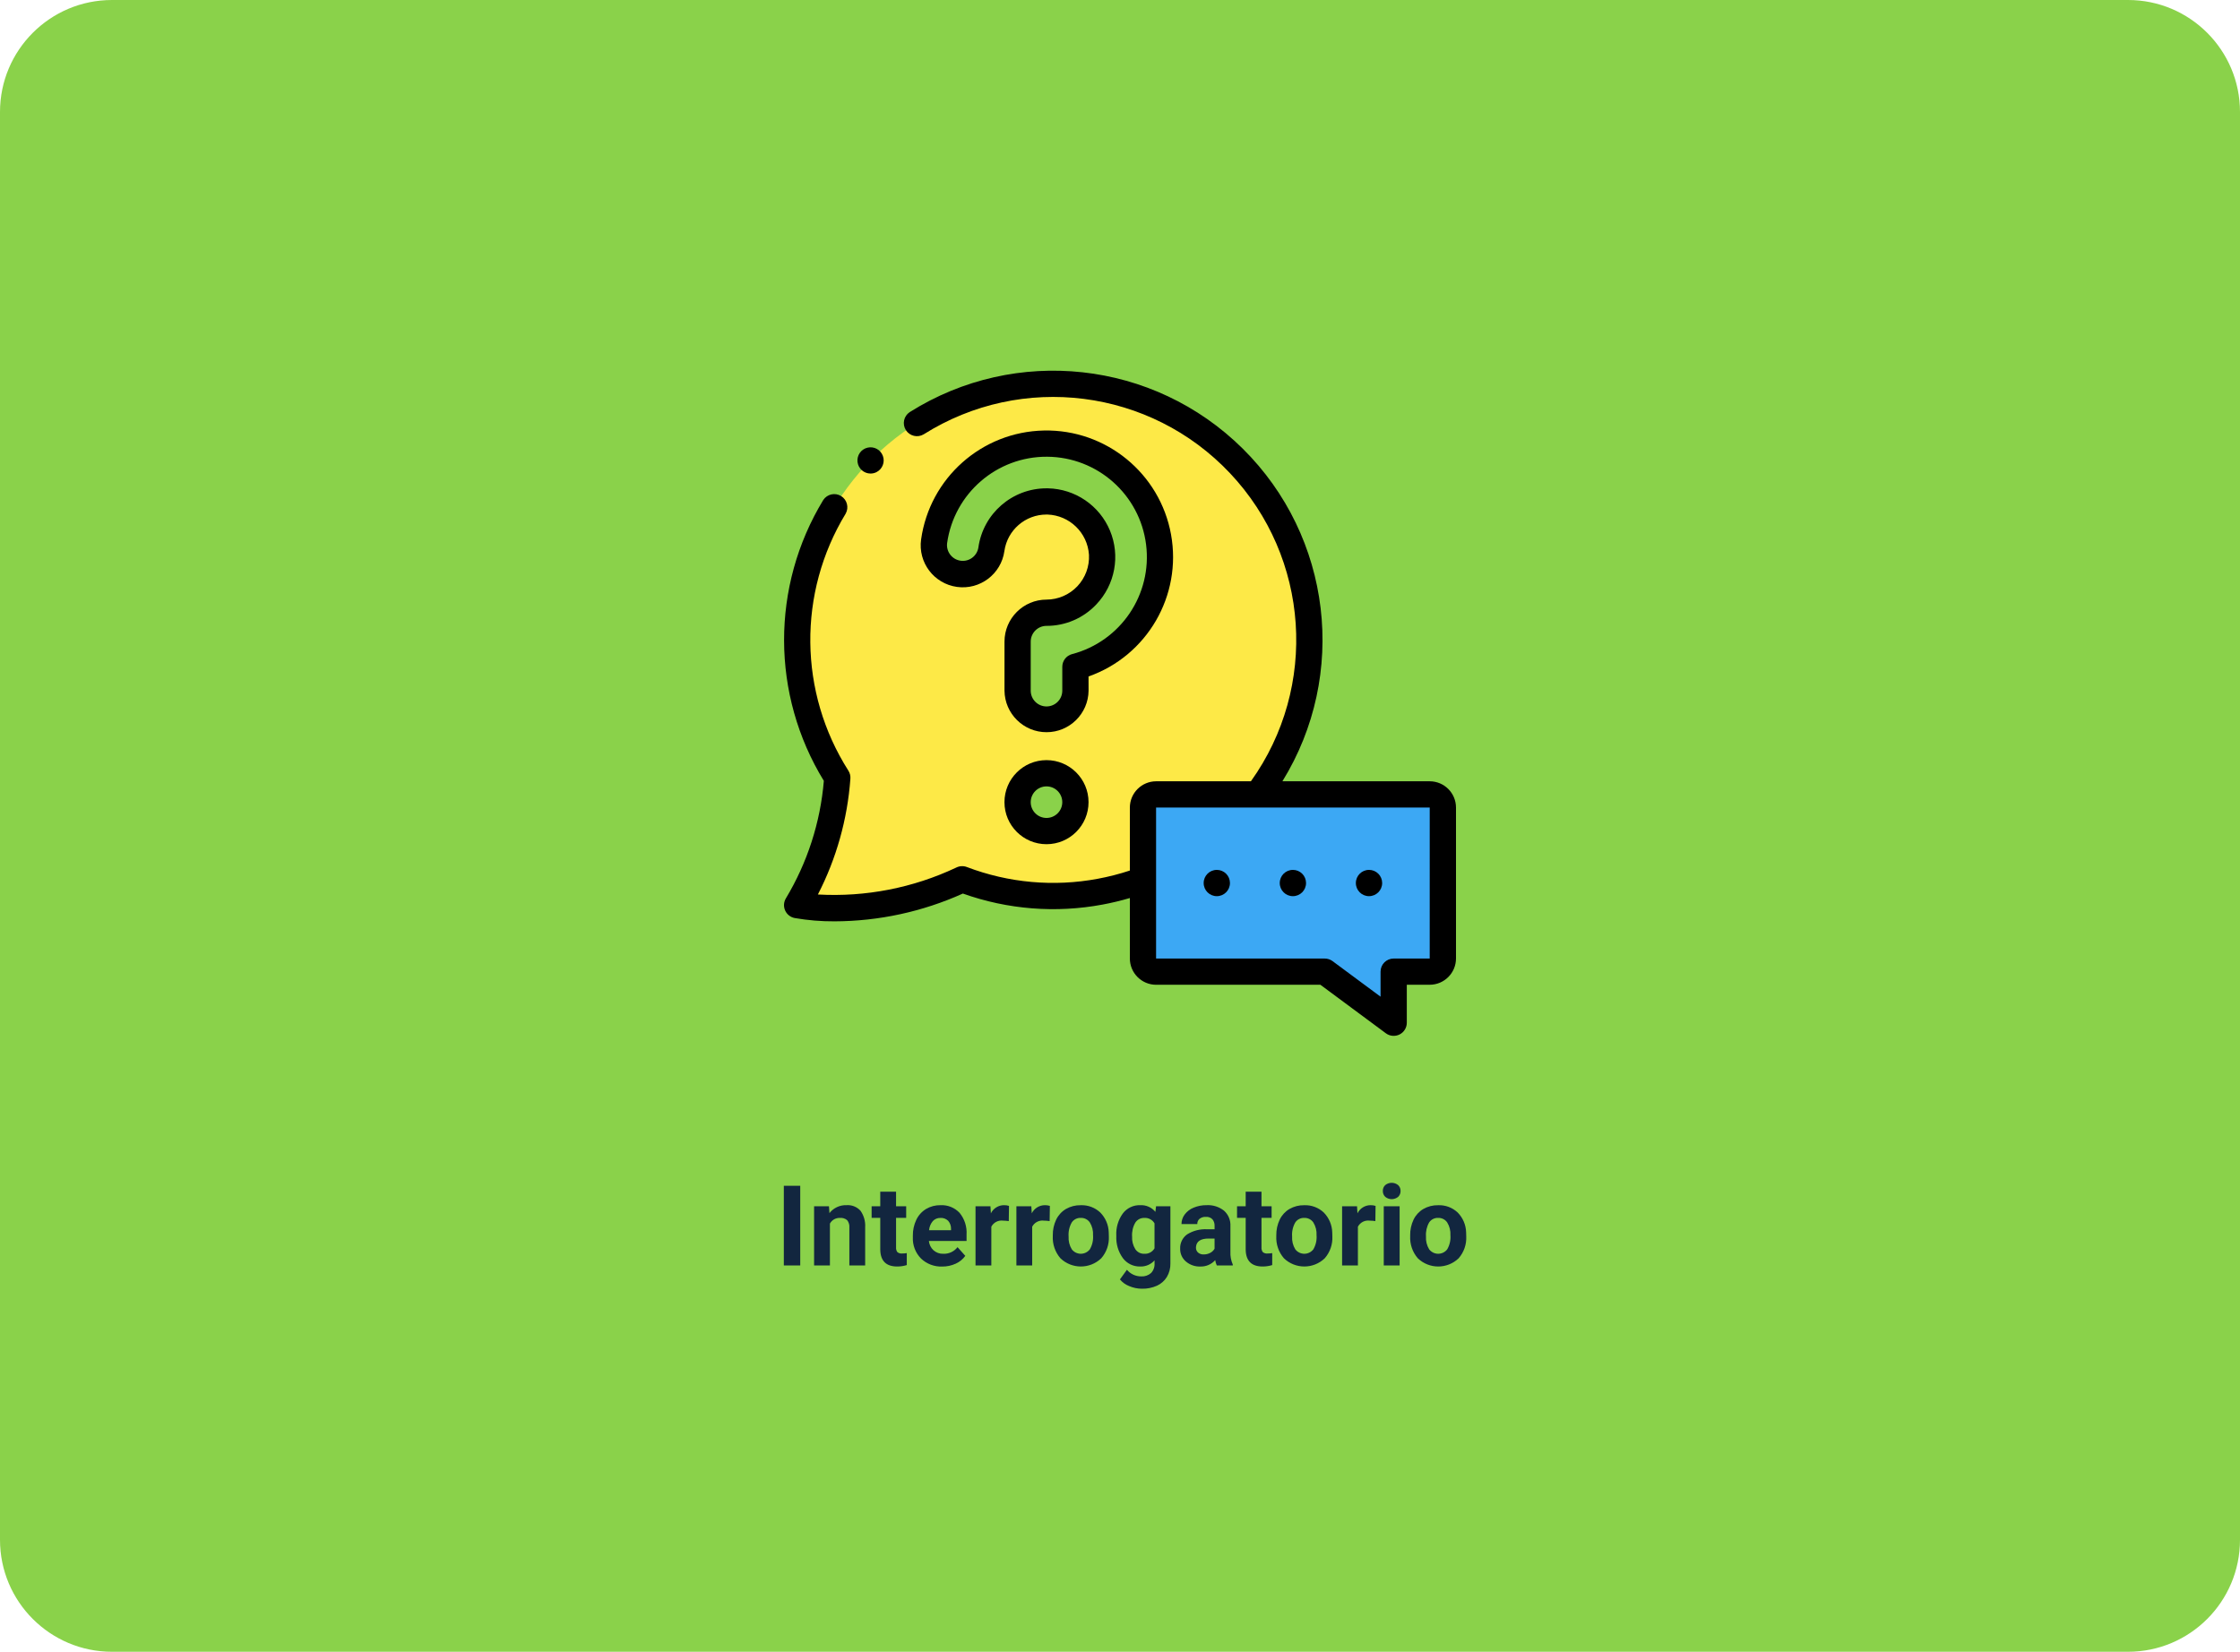
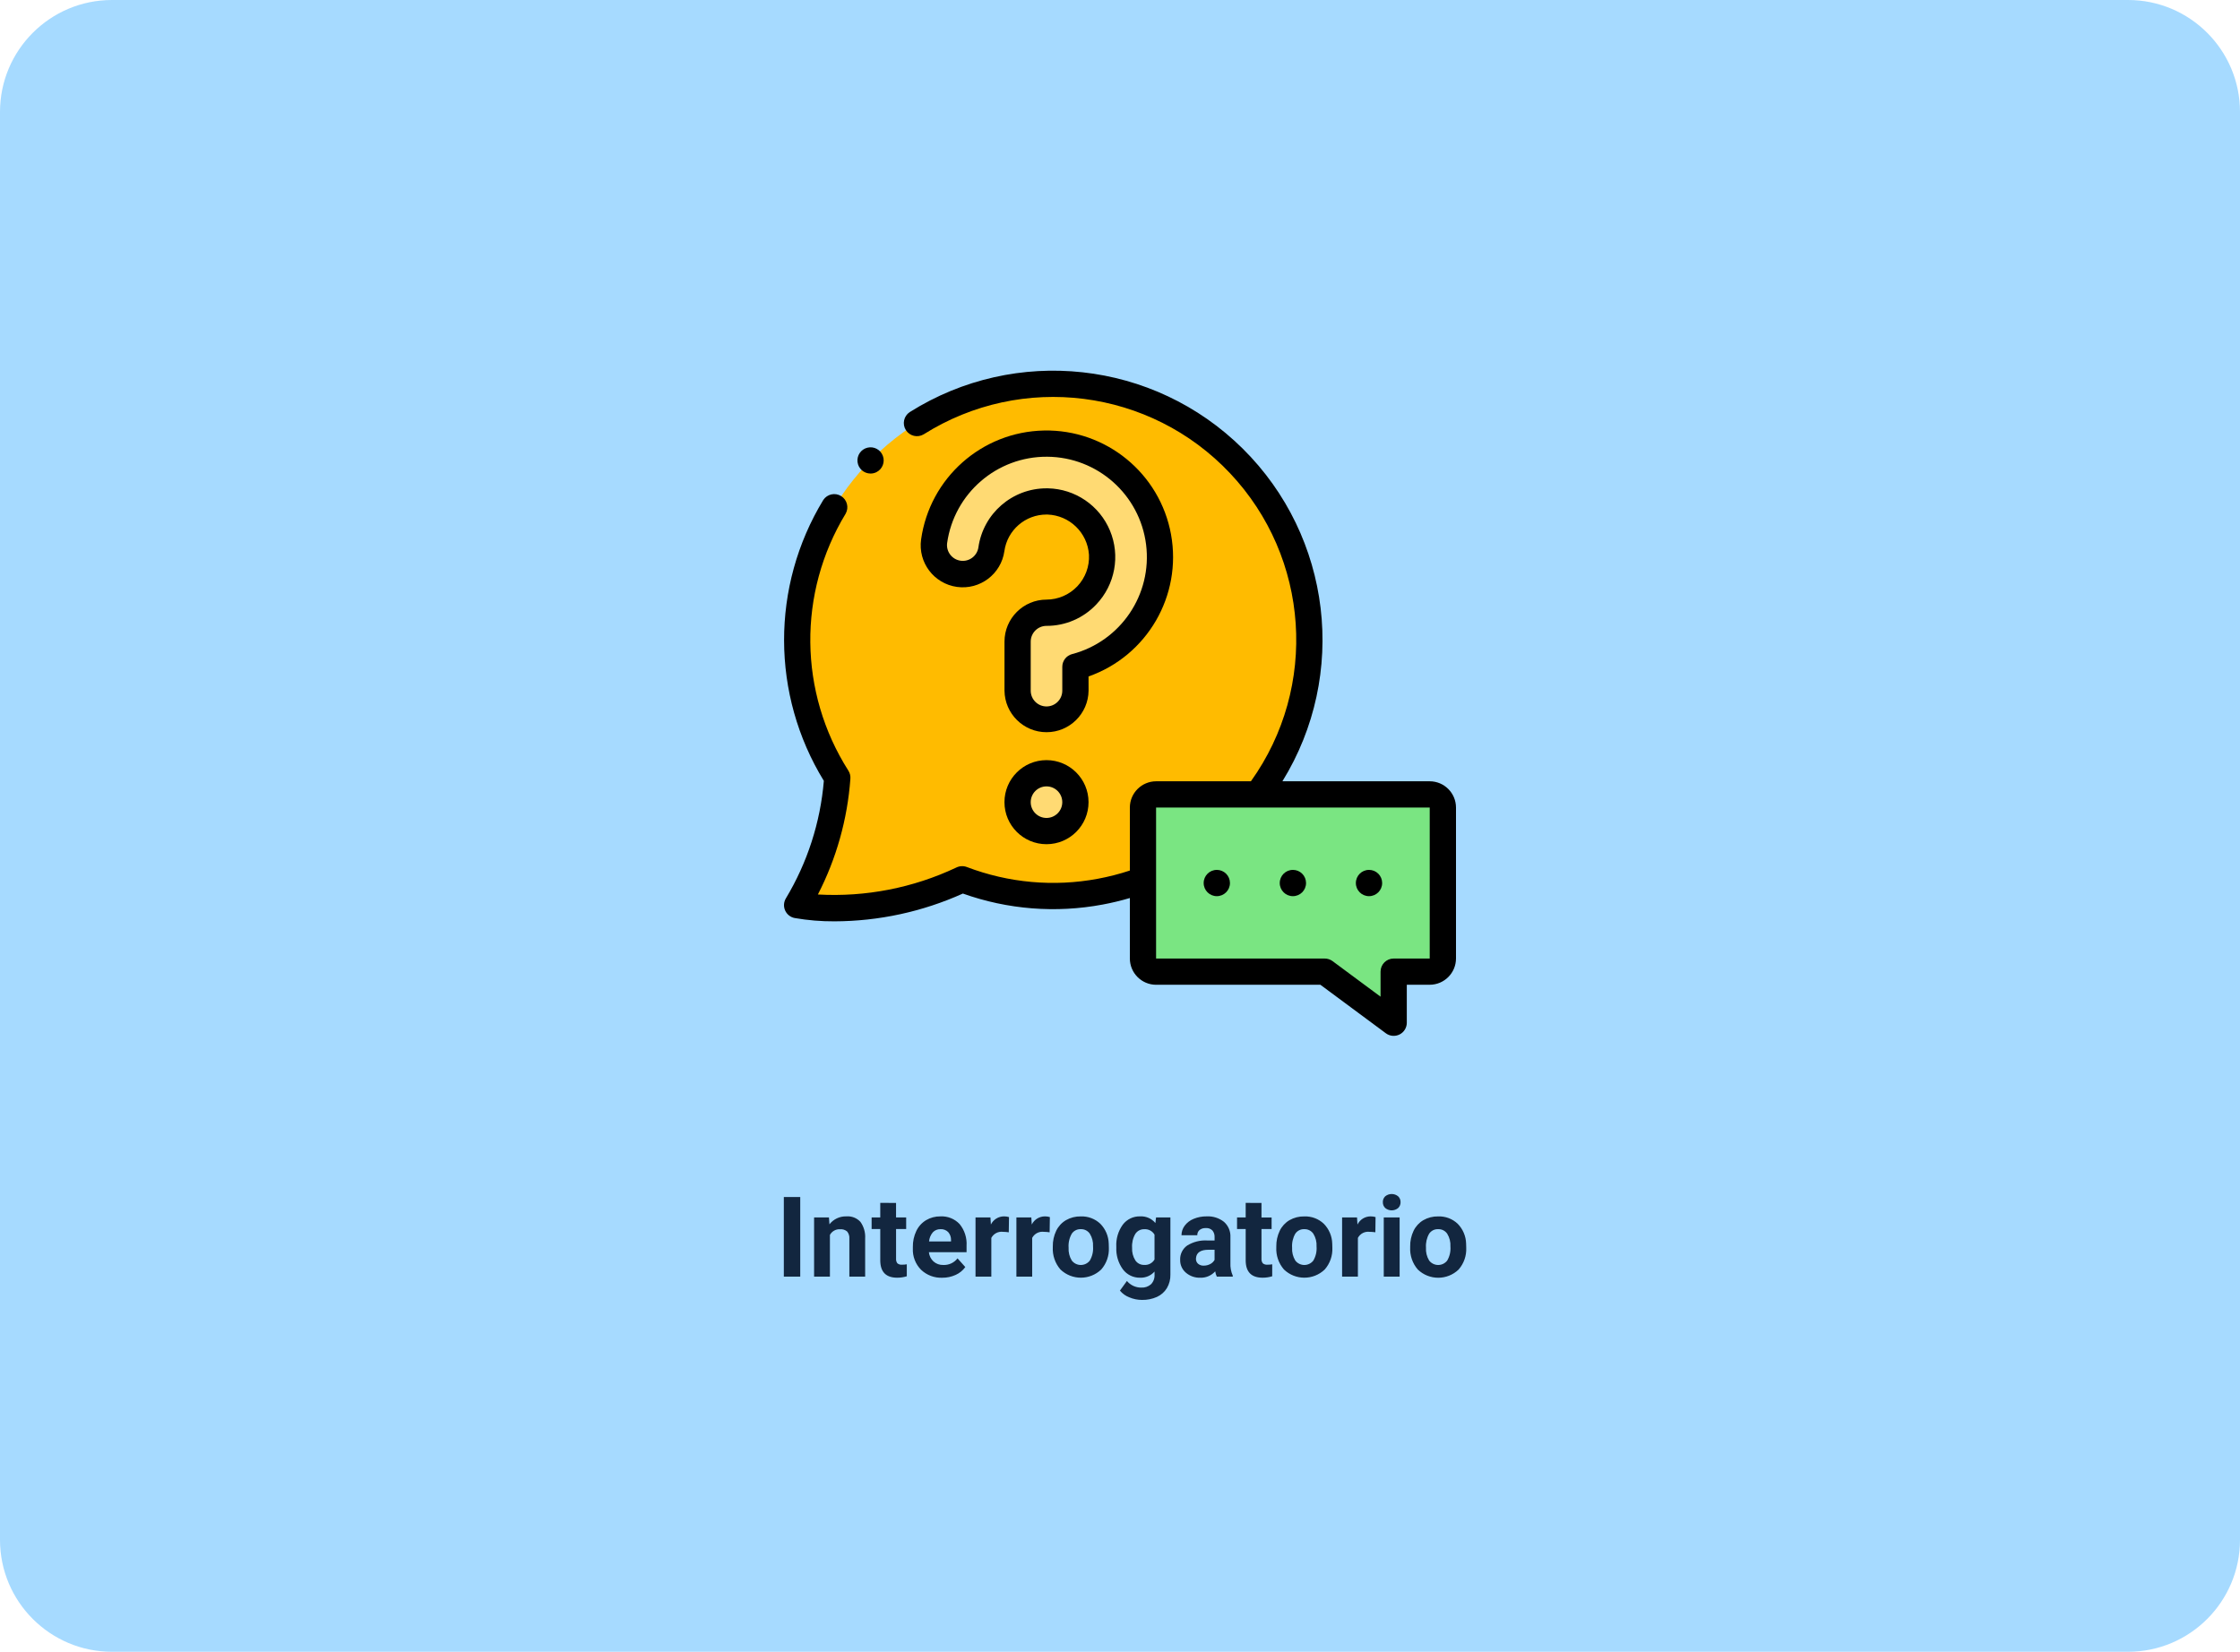
<svg xmlns="http://www.w3.org/2000/svg" width="400" height="295" viewBox="0 0 400 295">
-   <g id="Grupo_89155" data-name="Grupo 89155" transform="translate(-599.668 -3115)">
-     <path id="Trazado_151537" data-name="Trazado 151537" d="M20,0H380a20,20,0,0,1,20,20V275a20,20,0,0,1-20,20H20A20,20,0,0,1,0,275V20A20,20,0,0,1,20,0Z" transform="translate(599.668 3115)" fill="#8ad24a" />
-     <path id="Trazado_151545" data-name="Trazado 151545" d="M57.9,19h-2.93V4.781H57.9ZM63.029,8.434l.088,1.221a3.689,3.689,0,0,1,3.037-1.416,3.066,3.066,0,0,1,2.5.986,4.6,4.6,0,0,1,.84,2.949V19H66.672V12.227a1.838,1.838,0,0,0-.391-1.307,1.746,1.746,0,0,0-1.3-.406A1.941,1.941,0,0,0,63.2,11.532V19H60.373V8.434Zm11.982-2.6v2.6h1.807V10.5H75.012v5.273a1.259,1.259,0,0,0,.225.84,1.128,1.128,0,0,0,.859.254,4.5,4.5,0,0,0,.83-.068v2.139a5.81,5.81,0,0,1-1.709.254q-2.969,0-3.027-3V10.5H70.646V8.434h1.543v-2.6ZM83.254,19.2A5.187,5.187,0,0,1,79.47,17.77a5.068,5.068,0,0,1-1.46-3.8V13.7a6.383,6.383,0,0,1,.615-2.847,4.515,4.515,0,0,1,1.743-1.934,4.893,4.893,0,0,1,2.573-.679,4.385,4.385,0,0,1,3.413,1.367A5.555,5.555,0,0,1,87.6,13.482v1.152H80.871a2.622,2.622,0,0,0,.825,1.66,2.5,2.5,0,0,0,1.743.625,3.046,3.046,0,0,0,2.549-1.182l1.387,1.553a4.237,4.237,0,0,1-1.719,1.4A5.639,5.639,0,0,1,83.254,19.2Zm-.322-8.682a1.764,1.764,0,0,0-1.362.569,2.946,2.946,0,0,0-.669,1.628h3.926v-.226a2.1,2.1,0,0,0-.508-1.457A1.819,1.819,0,0,0,82.932,10.514Zm12.207.566A7.667,7.667,0,0,0,94.123,11a2.067,2.067,0,0,0-2.1,1.084V19H89.2V8.434h2.666l.078,1.26A2.615,2.615,0,0,1,94.3,8.238a2.957,2.957,0,0,1,.879.127Zm7.295,0A7.667,7.667,0,0,0,101.418,11a2.067,2.067,0,0,0-2.1,1.084V19H96.5V8.434h2.666l.078,1.26a2.615,2.615,0,0,1,2.354-1.455,2.957,2.957,0,0,1,.879.127ZM103,13.619a6.266,6.266,0,0,1,.605-2.8,4.432,4.432,0,0,1,1.743-1.9,5.086,5.086,0,0,1,2.642-.674,4.812,4.812,0,0,1,3.491,1.309A5.252,5.252,0,0,1,112.99,13.1l.02.723a5.523,5.523,0,0,1-1.357,3.9,5.261,5.261,0,0,1-7.29,0A5.62,5.62,0,0,1,103,13.746Zm2.822.2a3.95,3.95,0,0,0,.566,2.3,2.035,2.035,0,0,0,3.223.01,4.322,4.322,0,0,0,.576-2.518,3.91,3.91,0,0,0-.576-2.289,1.873,1.873,0,0,0-1.621-.812,1.842,1.842,0,0,0-1.6.807A4.395,4.395,0,0,0,105.822,13.819Zm8.516-.181A6.193,6.193,0,0,1,115.5,9.723a3.75,3.75,0,0,1,3.12-1.484A3.289,3.289,0,0,1,121.32,9.43l.117-1H124V18.648a4.516,4.516,0,0,1-.63,2.412,4.045,4.045,0,0,1-1.772,1.563,6.231,6.231,0,0,1-2.676.537,5.794,5.794,0,0,1-2.266-.464,4.021,4.021,0,0,1-1.67-1.2l1.25-1.719a3.306,3.306,0,0,0,2.559,1.182,2.42,2.42,0,0,0,1.748-.6,2.253,2.253,0,0,0,.625-1.7v-.566a3.264,3.264,0,0,1-2.568,1.1,3.74,3.74,0,0,1-3.081-1.489,6.191,6.191,0,0,1-1.177-3.95Zm2.822.2a3.877,3.877,0,0,0,.576,2.261,1.831,1.831,0,0,0,1.582.819,1.958,1.958,0,0,0,1.846-.971V11.485a1.954,1.954,0,0,0-1.826-.971,1.843,1.843,0,0,0-1.6.834A4.37,4.37,0,0,0,117.16,13.839ZM132.287,19a3.134,3.134,0,0,1-.283-.947,3.415,3.415,0,0,1-2.666,1.143,3.752,3.752,0,0,1-2.573-.9,2.89,2.89,0,0,1-1.021-2.266,2.986,2.986,0,0,1,1.245-2.578,6.144,6.144,0,0,1,3.6-.908h1.3v-.605a1.741,1.741,0,0,0-.376-1.172,1.479,1.479,0,0,0-1.187-.439,1.682,1.682,0,0,0-1.118.342,1.161,1.161,0,0,0-.405.938h-2.822a2.835,2.835,0,0,1,.566-1.7,3.744,3.744,0,0,1,1.6-1.226,5.837,5.837,0,0,1,2.324-.444,4.611,4.611,0,0,1,3.1.981,3.433,3.433,0,0,1,1.147,2.759v4.58a5.052,5.052,0,0,0,.42,2.275V19Zm-2.334-1.963a2.431,2.431,0,0,0,1.152-.278,1.828,1.828,0,0,0,.781-.747V14.2h-1.055q-2.119,0-2.256,1.465l-.01.166a1.13,1.13,0,0,0,.371.869A1.441,1.441,0,0,0,129.953,17.037Zm10.313-11.2v2.6h1.807V10.5h-1.807v5.273a1.259,1.259,0,0,0,.225.84,1.128,1.128,0,0,0,.859.254,4.5,4.5,0,0,0,.83-.068v2.139a5.81,5.81,0,0,1-1.709.254q-2.969,0-3.027-3V10.5H135.9V8.434h1.543v-2.6Zm2.646,7.783a6.267,6.267,0,0,1,.605-2.8,4.432,4.432,0,0,1,1.743-1.9,5.086,5.086,0,0,1,2.642-.674,4.812,4.812,0,0,1,3.491,1.309A5.252,5.252,0,0,1,152.9,13.1l.02.723a5.523,5.523,0,0,1-1.357,3.9,5.261,5.261,0,0,1-7.29,0,5.62,5.62,0,0,1-1.362-3.984Zm2.822.2a3.95,3.95,0,0,0,.566,2.3,2.035,2.035,0,0,0,3.223.01,4.322,4.322,0,0,0,.576-2.518,3.91,3.91,0,0,0-.576-2.289,1.873,1.873,0,0,0-1.621-.812,1.842,1.842,0,0,0-1.6.807A4.395,4.395,0,0,0,145.734,13.819ZM160.6,11.08A7.667,7.667,0,0,0,159.582,11a2.067,2.067,0,0,0-2.1,1.084V19H154.66V8.434h2.666l.078,1.26a2.615,2.615,0,0,1,2.354-1.455,2.957,2.957,0,0,1,.879.127ZM164.934,19H162.1V8.434h2.832Zm-3-13.3a1.39,1.39,0,0,1,.425-1.045,1.831,1.831,0,0,1,2.31,0A1.382,1.382,0,0,1,165.1,5.7a1.386,1.386,0,0,1-.435,1.055,1.81,1.81,0,0,1-2.295,0A1.386,1.386,0,0,1,161.936,5.7Zm4.883,7.92a6.267,6.267,0,0,1,.605-2.8,4.432,4.432,0,0,1,1.743-1.9,5.086,5.086,0,0,1,2.642-.674A4.812,4.812,0,0,1,175.3,9.547a5.252,5.252,0,0,1,1.509,3.555l.02.723a5.523,5.523,0,0,1-1.357,3.9,5.261,5.261,0,0,1-7.29,0,5.62,5.62,0,0,1-1.362-3.984Zm2.822.2a3.95,3.95,0,0,0,.566,2.3,2.035,2.035,0,0,0,3.223.01,4.322,4.322,0,0,0,.576-2.518,3.91,3.91,0,0,0-.576-2.289,1.873,1.873,0,0,0-1.621-.812,1.842,1.842,0,0,0-1.6.807A4.395,4.395,0,0,0,169.641,13.819Z" transform="translate(684.668 3322)" fill="#12263f" />
+   <g id="Grupo_96852" data-name="Grupo 96852" transform="translate(-599.668 -3115)">
+     <path id="Trazado_155913" data-name="Trazado 155913" d="M20,0H380a20,20,0,0,1,20,20V275a20,20,0,0,1-20,20H20A20,20,0,0,1,0,275V20A20,20,0,0,1,20,0Z" transform="translate(599.668 3115)" fill="#a6daff" />
+     <path id="Trazado_155910" data-name="Trazado 155910" d="M57.9,21h-2.93V6.781H57.9Zm5.127-10.566.088,1.221a3.689,3.689,0,0,1,3.037-1.416,3.066,3.066,0,0,1,2.5.986,4.6,4.6,0,0,1,.84,2.949V21H66.672V14.242a1.831,1.831,0,0,0-.391-1.3,1.749,1.749,0,0,0-1.3-.405A1.942,1.942,0,0,0,63.2,13.549V21H60.373V10.434Zm11.982-2.6v2.6h1.807V12.5H75.012v5.273a1.259,1.259,0,0,0,.225.84,1.128,1.128,0,0,0,.859.254,4.5,4.5,0,0,0,.83-.068v2.139a5.81,5.81,0,0,1-1.709.254q-2.969,0-3.027-3V12.5H70.646v-2.07h1.543v-2.6ZM83.254,21.2A5.187,5.187,0,0,1,79.47,19.77a5.068,5.068,0,0,1-1.46-3.8V15.7a6.383,6.383,0,0,1,.615-2.847,4.515,4.515,0,0,1,1.743-1.934,4.893,4.893,0,0,1,2.573-.679,4.385,4.385,0,0,1,3.413,1.367A5.555,5.555,0,0,1,87.6,15.482v1.152H80.871a2.622,2.622,0,0,0,.825,1.66,2.5,2.5,0,0,0,1.743.625,3.046,3.046,0,0,0,2.549-1.182l1.387,1.553a4.237,4.237,0,0,1-1.719,1.4A5.639,5.639,0,0,1,83.254,21.2Zm-.322-8.672a1.767,1.767,0,0,0-1.362.566,2.926,2.926,0,0,0-.669,1.621h3.926v-.225a2.086,2.086,0,0,0-.508-1.45A1.824,1.824,0,0,0,82.932,12.523Zm12.207.557A7.667,7.667,0,0,0,94.123,13a2.067,2.067,0,0,0-2.1,1.084V21H89.2V10.434h2.666l.078,1.26A2.615,2.615,0,0,1,94.3,10.238a2.957,2.957,0,0,1,.879.127Zm7.295,0A7.667,7.667,0,0,0,101.418,13a2.067,2.067,0,0,0-2.1,1.084V21H96.5V10.434h2.666l.078,1.26a2.615,2.615,0,0,1,2.354-1.455,2.957,2.957,0,0,1,.879.127ZM103,15.619a6.266,6.266,0,0,1,.605-2.8,4.432,4.432,0,0,1,1.743-1.9,5.086,5.086,0,0,1,2.642-.674,4.812,4.812,0,0,1,3.491,1.309A5.252,5.252,0,0,1,112.99,15.1l.02.723a5.523,5.523,0,0,1-1.357,3.9,5.261,5.261,0,0,1-7.29,0A5.62,5.62,0,0,1,103,15.746Zm2.822.205a3.939,3.939,0,0,0,.566,2.3,2.037,2.037,0,0,0,3.223.01,4.31,4.31,0,0,0,.576-2.515,3.9,3.9,0,0,0-.576-2.285,1.874,1.874,0,0,0-1.621-.811,1.843,1.843,0,0,0-1.6.806A4.383,4.383,0,0,0,105.822,15.824Zm8.516-.186a6.193,6.193,0,0,1,1.157-3.916,3.75,3.75,0,0,1,3.12-1.484,3.289,3.289,0,0,1,2.705,1.191l.117-1H124V20.648a4.516,4.516,0,0,1-.63,2.412,4.045,4.045,0,0,1-1.772,1.563,6.231,6.231,0,0,1-2.676.537,5.794,5.794,0,0,1-2.266-.464,4.021,4.021,0,0,1-1.67-1.2l1.25-1.719a3.306,3.306,0,0,0,2.559,1.182,2.42,2.42,0,0,0,1.748-.6,2.253,2.253,0,0,0,.625-1.7v-.566a3.264,3.264,0,0,1-2.568,1.1,3.74,3.74,0,0,1-3.081-1.489,6.191,6.191,0,0,1-1.177-3.95Zm2.822.205a3.845,3.845,0,0,0,.576,2.251,1.834,1.834,0,0,0,1.582.815,1.961,1.961,0,0,0,1.846-.967V13.5a1.956,1.956,0,0,0-1.826-.967,1.845,1.845,0,0,0-1.6.83A4.334,4.334,0,0,0,117.16,15.844ZM132.287,21a3.134,3.134,0,0,1-.283-.947,3.415,3.415,0,0,1-2.666,1.143,3.752,3.752,0,0,1-2.573-.9,2.89,2.89,0,0,1-1.021-2.266,2.986,2.986,0,0,1,1.245-2.578,6.144,6.144,0,0,1,3.6-.908h1.3v-.605a1.741,1.741,0,0,0-.376-1.172,1.479,1.479,0,0,0-1.187-.439,1.682,1.682,0,0,0-1.118.342,1.161,1.161,0,0,0-.405.938h-2.822a2.835,2.835,0,0,1,.566-1.7,3.744,3.744,0,0,1,1.6-1.226,5.837,5.837,0,0,1,2.324-.444,4.611,4.611,0,0,1,3.1.981,3.433,3.433,0,0,1,1.147,2.759v4.58a5.052,5.052,0,0,0,.42,2.275V21Zm-2.334-1.963a2.431,2.431,0,0,0,1.152-.278,1.828,1.828,0,0,0,.781-.747V16.2h-1.055q-2.119,0-2.256,1.465l-.01.166a1.13,1.13,0,0,0,.371.869A1.441,1.441,0,0,0,129.953,19.037Zm10.313-11.2v2.6h1.807V12.5h-1.807v5.273a1.259,1.259,0,0,0,.225.84,1.128,1.128,0,0,0,.859.254,4.5,4.5,0,0,0,.83-.068v2.139a5.81,5.81,0,0,1-1.709.254q-2.969,0-3.027-3V12.5H135.9v-2.07h1.543v-2.6Zm2.646,7.783a6.267,6.267,0,0,1,.605-2.8,4.432,4.432,0,0,1,1.743-1.9,5.086,5.086,0,0,1,2.642-.674,4.812,4.812,0,0,1,3.491,1.309A5.252,5.252,0,0,1,152.9,15.1l.02.723a5.523,5.523,0,0,1-1.357,3.9,5.261,5.261,0,0,1-7.29,0,5.62,5.62,0,0,1-1.362-3.984Zm2.822.205a3.939,3.939,0,0,0,.566,2.3,2.037,2.037,0,0,0,3.223.01,4.31,4.31,0,0,0,.576-2.515,3.9,3.9,0,0,0-.576-2.285,1.874,1.874,0,0,0-1.621-.811,1.843,1.843,0,0,0-1.6.806A4.383,4.383,0,0,0,145.734,15.824ZM160.6,13.08A7.667,7.667,0,0,0,159.582,13a2.067,2.067,0,0,0-2.1,1.084V21H154.66V10.434h2.666l.078,1.26a2.615,2.615,0,0,1,2.354-1.455,2.957,2.957,0,0,1,.879.127ZM164.934,21H162.1V10.434h2.832Zm-3-13.3a1.39,1.39,0,0,1,.425-1.045,1.831,1.831,0,0,1,2.31,0A1.382,1.382,0,0,1,165.1,7.7a1.386,1.386,0,0,1-.435,1.055,1.81,1.81,0,0,1-2.295,0A1.386,1.386,0,0,1,161.936,7.7Zm4.883,7.92a6.267,6.267,0,0,1,.605-2.8,4.432,4.432,0,0,1,1.743-1.9,5.086,5.086,0,0,1,2.642-.674,4.812,4.812,0,0,1,3.491,1.309,5.252,5.252,0,0,1,1.509,3.555l.02.723a5.523,5.523,0,0,1-1.357,3.9,5.261,5.261,0,0,1-7.29,0,5.62,5.62,0,0,1-1.362-3.984Zm2.822.205a3.939,3.939,0,0,0,.566,2.3,2.037,2.037,0,0,0,3.223.01,4.31,4.31,0,0,0,.576-2.515,3.9,3.9,0,0,0-.576-2.285,1.874,1.874,0,0,0-1.621-.811,1.843,1.843,0,0,0-1.6.806A4.383,4.383,0,0,0,169.641,15.824Z" transform="translate(684.668 3322)" fill="#12263f" />
    <g id="pregunta" transform="translate(739.668 3178.652)">
      <g id="Grupo_88875" data-name="Grupo 88875" transform="translate(2.404 4.887)">
-         <path id="Trazado_150889" data-name="Trazado 150889" d="M10.255,105.689c9.256,1.647,21.414-.591,29.409-4.628a45.948,45.948,0,0,0,32.291.1V88.251A2.358,2.358,0,0,1,74.3,85.9H92.413A45.74,45.74,0,1,0,10.255,55.913V60.6a46.085,46.085,0,0,0,7.118,22.311,51.33,51.33,0,0,1-7.118,22.663Zm39.31-47.073a5.169,5.169,0,0,1,5.159-5.16,9.942,9.942,0,1,0-9.841-11.335,5.162,5.162,0,0,1-10.226-1.428A20.266,20.266,0,1,1,59.89,63.111v4.263a5.163,5.163,0,0,1-10.325,0Zm0,28.673a5.163,5.163,0,1,1,5.159,5.16A5.162,5.162,0,0,1,49.565,87.288Z" transform="translate(-10.255 -12.562)" fill="#fde947" fill-rule="evenodd" />
+         <path id="Trazado_150889" data-name="Trazado 150889" d="M10.255,105.689c9.256,1.647,21.414-.591,29.409-4.628a45.948,45.948,0,0,0,32.291.1V88.251A2.358,2.358,0,0,1,74.3,85.9H92.413A45.74,45.74,0,1,0,10.255,55.913V60.6a46.085,46.085,0,0,0,7.118,22.311,51.33,51.33,0,0,1-7.118,22.663Zm39.31-47.073a5.169,5.169,0,0,1,5.159-5.16,9.942,9.942,0,1,0-9.841-11.335,5.162,5.162,0,0,1-10.226-1.428A20.266,20.266,0,1,1,59.89,63.111v4.263a5.163,5.163,0,0,1-10.325,0Zm0,28.673a5.163,5.163,0,1,1,5.159,5.16A5.162,5.162,0,0,1,49.565,87.288Z" transform="translate(-10.255 -12.562)" fill="#fb0" fill-rule="evenodd" />
      </g>
      <g id="Grupo_88876" data-name="Grupo 88876" transform="translate(26.757 15.578)">
-         <path id="Trazado_150890" data-name="Trazado 150890" d="M129.118,102.3a5.163,5.163,0,0,0,10.325,0V98.033A20.264,20.264,0,1,0,114.21,75.616a5.162,5.162,0,0,0,10.226,1.428,9.94,9.94,0,1,1,9.841,11.335,5.169,5.169,0,0,0-5.159,5.16Z" transform="translate(-114.161 -58.174)" fill="#8ad24a" fill-rule="evenodd" />
+         <path id="Trazado_150890" data-name="Trazado 150890" d="M129.118,102.3a5.163,5.163,0,0,0,10.325,0V98.033A20.264,20.264,0,1,0,114.21,75.616a5.162,5.162,0,0,0,10.226,1.428,9.94,9.94,0,1,1,9.841,11.335,5.169,5.169,0,0,0-5.159,5.16Z" transform="translate(-114.161 -58.174)" fill="#ffda73" fill-rule="evenodd" />
      </g>
      <g id="Grupo_88877" data-name="Grupo 88877" transform="translate(41.713 74.448)">
-         <path id="Trazado_150891" data-name="Trazado 150891" d="M177.976,314.52a5.163,5.163,0,1,0,5.159-5.166A5.161,5.161,0,0,0,177.976,314.52Z" transform="translate(-177.976 -309.354)" fill="#8ad24a" fill-rule="evenodd" />
+         <path id="Trazado_150891" data-name="Trazado 150891" d="M177.976,314.52a5.163,5.163,0,1,0,5.159-5.166A5.161,5.161,0,0,0,177.976,314.52Z" transform="translate(-177.976 -309.354)" fill="#ffda73" fill-rule="evenodd" />
      </g>
      <g id="Grupo_88878" data-name="Grupo 88878" transform="translate(64.104 78.226)">
-         <path id="Trazado_150892" data-name="Trazado 150892" d="M275.853,357.128h30.113l12.311,9.124v-9.124h6.434a2.359,2.359,0,0,0,2.351-2.351V327.824a2.359,2.359,0,0,0-2.351-2.351H275.853a2.358,2.358,0,0,0-2.344,2.351v26.953A2.358,2.358,0,0,0,275.853,357.128Z" transform="translate(-273.509 -325.473)" fill="#3ca8f4" fill-rule="evenodd" />
+         <path id="Trazado_150892" data-name="Trazado 150892" d="M275.853,357.128h30.113l12.311,9.124v-9.124h6.434a2.359,2.359,0,0,0,2.351-2.351V327.824a2.359,2.359,0,0,0-2.351-2.351H275.853a2.358,2.358,0,0,0-2.344,2.351v26.953A2.358,2.358,0,0,0,275.853,357.128Z" transform="translate(-273.509 -325.473)" fill="#7ae582" fill-rule="evenodd" />
      </g>
      <g id="Grupo_88879" data-name="Grupo 88879" transform="translate(0 2.538)">
        <path id="Trazado_150893" data-name="Trazado 150893" d="M175.478,299.353a7.507,7.507,0,1,0,7.51,7.5,7.512,7.512,0,0,0-7.51-7.5Zm0,10.326a2.819,2.819,0,1,1,2.822-2.822,2.822,2.822,0,0,1-2.822,2.822Z" transform="translate(-128.606 -229.787)" />
        <path id="Trazado_150894" data-name="Trazado 150894" d="M134.128,92.1a22.607,22.607,0,1,0-29.9-24.468A7.506,7.506,0,0,0,119.1,69.707a7.591,7.591,0,0,1,7.53-6.526l.154,0a7.7,7.7,0,0,1,7.422,7.183,7.622,7.622,0,0,1-7.586,8.011,7.512,7.512,0,0,0-7.5,7.5v8.759a7.507,7.507,0,0,0,15.013,0Zm-2.943-3.993a2.344,2.344,0,0,0-1.744,2.266v4.263a2.819,2.819,0,0,1-5.638,0V85.88a2.819,2.819,0,0,1,2.816-2.816,12.162,12.162,0,0,0,8.9-3.833A12.274,12.274,0,0,0,126.878,58.5l-.248,0a12.28,12.28,0,0,0-12.173,10.569,2.819,2.819,0,0,1-5.583-.781A17.922,17.922,0,1,1,131.185,88.11Z" transform="translate(-79.746 -37.477)" />
        <path id="Trazado_150895" data-name="Trazado 150895" d="M115.306,75.883H89A48.085,48.085,0,0,0,22.441,9.954a2.344,2.344,0,0,0,2.5,3.964A43.4,43.4,0,0,1,83.377,75.882H66.448a4.7,4.7,0,0,0-4.688,4.694V91.822a43.816,43.816,0,0,1-5.729,1.471,43.29,43.29,0,0,1-23.383-2.1,2.342,2.342,0,0,0-1.894.1A51.107,51.107,0,0,1,6.052,96.1a53.66,53.66,0,0,0,5.8-20.642,2.344,2.344,0,0,0-.358-1.481,43.453,43.453,0,0,1-.479-45.9,2.344,2.344,0,0,0-4-2.438,48.145,48.145,0,0,0,.1,50.166A48.583,48.583,0,0,1,.318,96.823a2.344,2.344,0,0,0,1.611,3.485,40.36,40.36,0,0,0,7.093.587,56.21,56.21,0,0,0,22.919-4.963A47.977,47.977,0,0,0,56.888,97.9a48.481,48.481,0,0,0,4.872-1.169v10.8a4.7,4.7,0,0,0,4.688,4.694H95.787l11.689,8.663A2.344,2.344,0,0,0,111.215,119v-6.78h4.091A4.7,4.7,0,0,0,120,107.53V80.577a4.7,4.7,0,0,0-4.694-4.695Zm0,31.654h-6.434a2.344,2.344,0,0,0-2.344,2.344v4.47L97.956,108a2.345,2.345,0,0,0-1.4-.461l-30.113-.007V80.57h48.858l.007.007Z" transform="translate(0 -2.538)" />
        <path id="Trazado_150896" data-name="Trazado 150896" d="M438.079,382.99a2.347,2.347,0,1,0,2.344,2.35v-.013A2.338,2.338,0,0,0,438.079,382.99Z" transform="translate(-333.61 -293.822)" />
        <path id="Trazado_150897" data-name="Trazado 150897" d="M380.084,382.99a2.347,2.347,0,1,0,2.344,2.35v-.013A2.338,2.338,0,0,0,380.084,382.99Z" transform="translate(-289.207 -293.822)" />
        <path id="Trazado_150898" data-name="Trazado 150898" d="M322.119,382.99a2.347,2.347,0,1,0,2.344,2.35v-.013A2.338,2.338,0,0,0,322.119,382.99Z" transform="translate(-244.828 -293.822)" />
        <path id="Trazado_150899" data-name="Trazado 150899" d="M58.3,65.653a2.333,2.333,0,0,0,1.046-.248l.013-.007a2.343,2.343,0,1,0-1.06.255Z" transform="translate(-42.839 -47.27)" />
      </g>
    </g>
  </g>
</svg>
